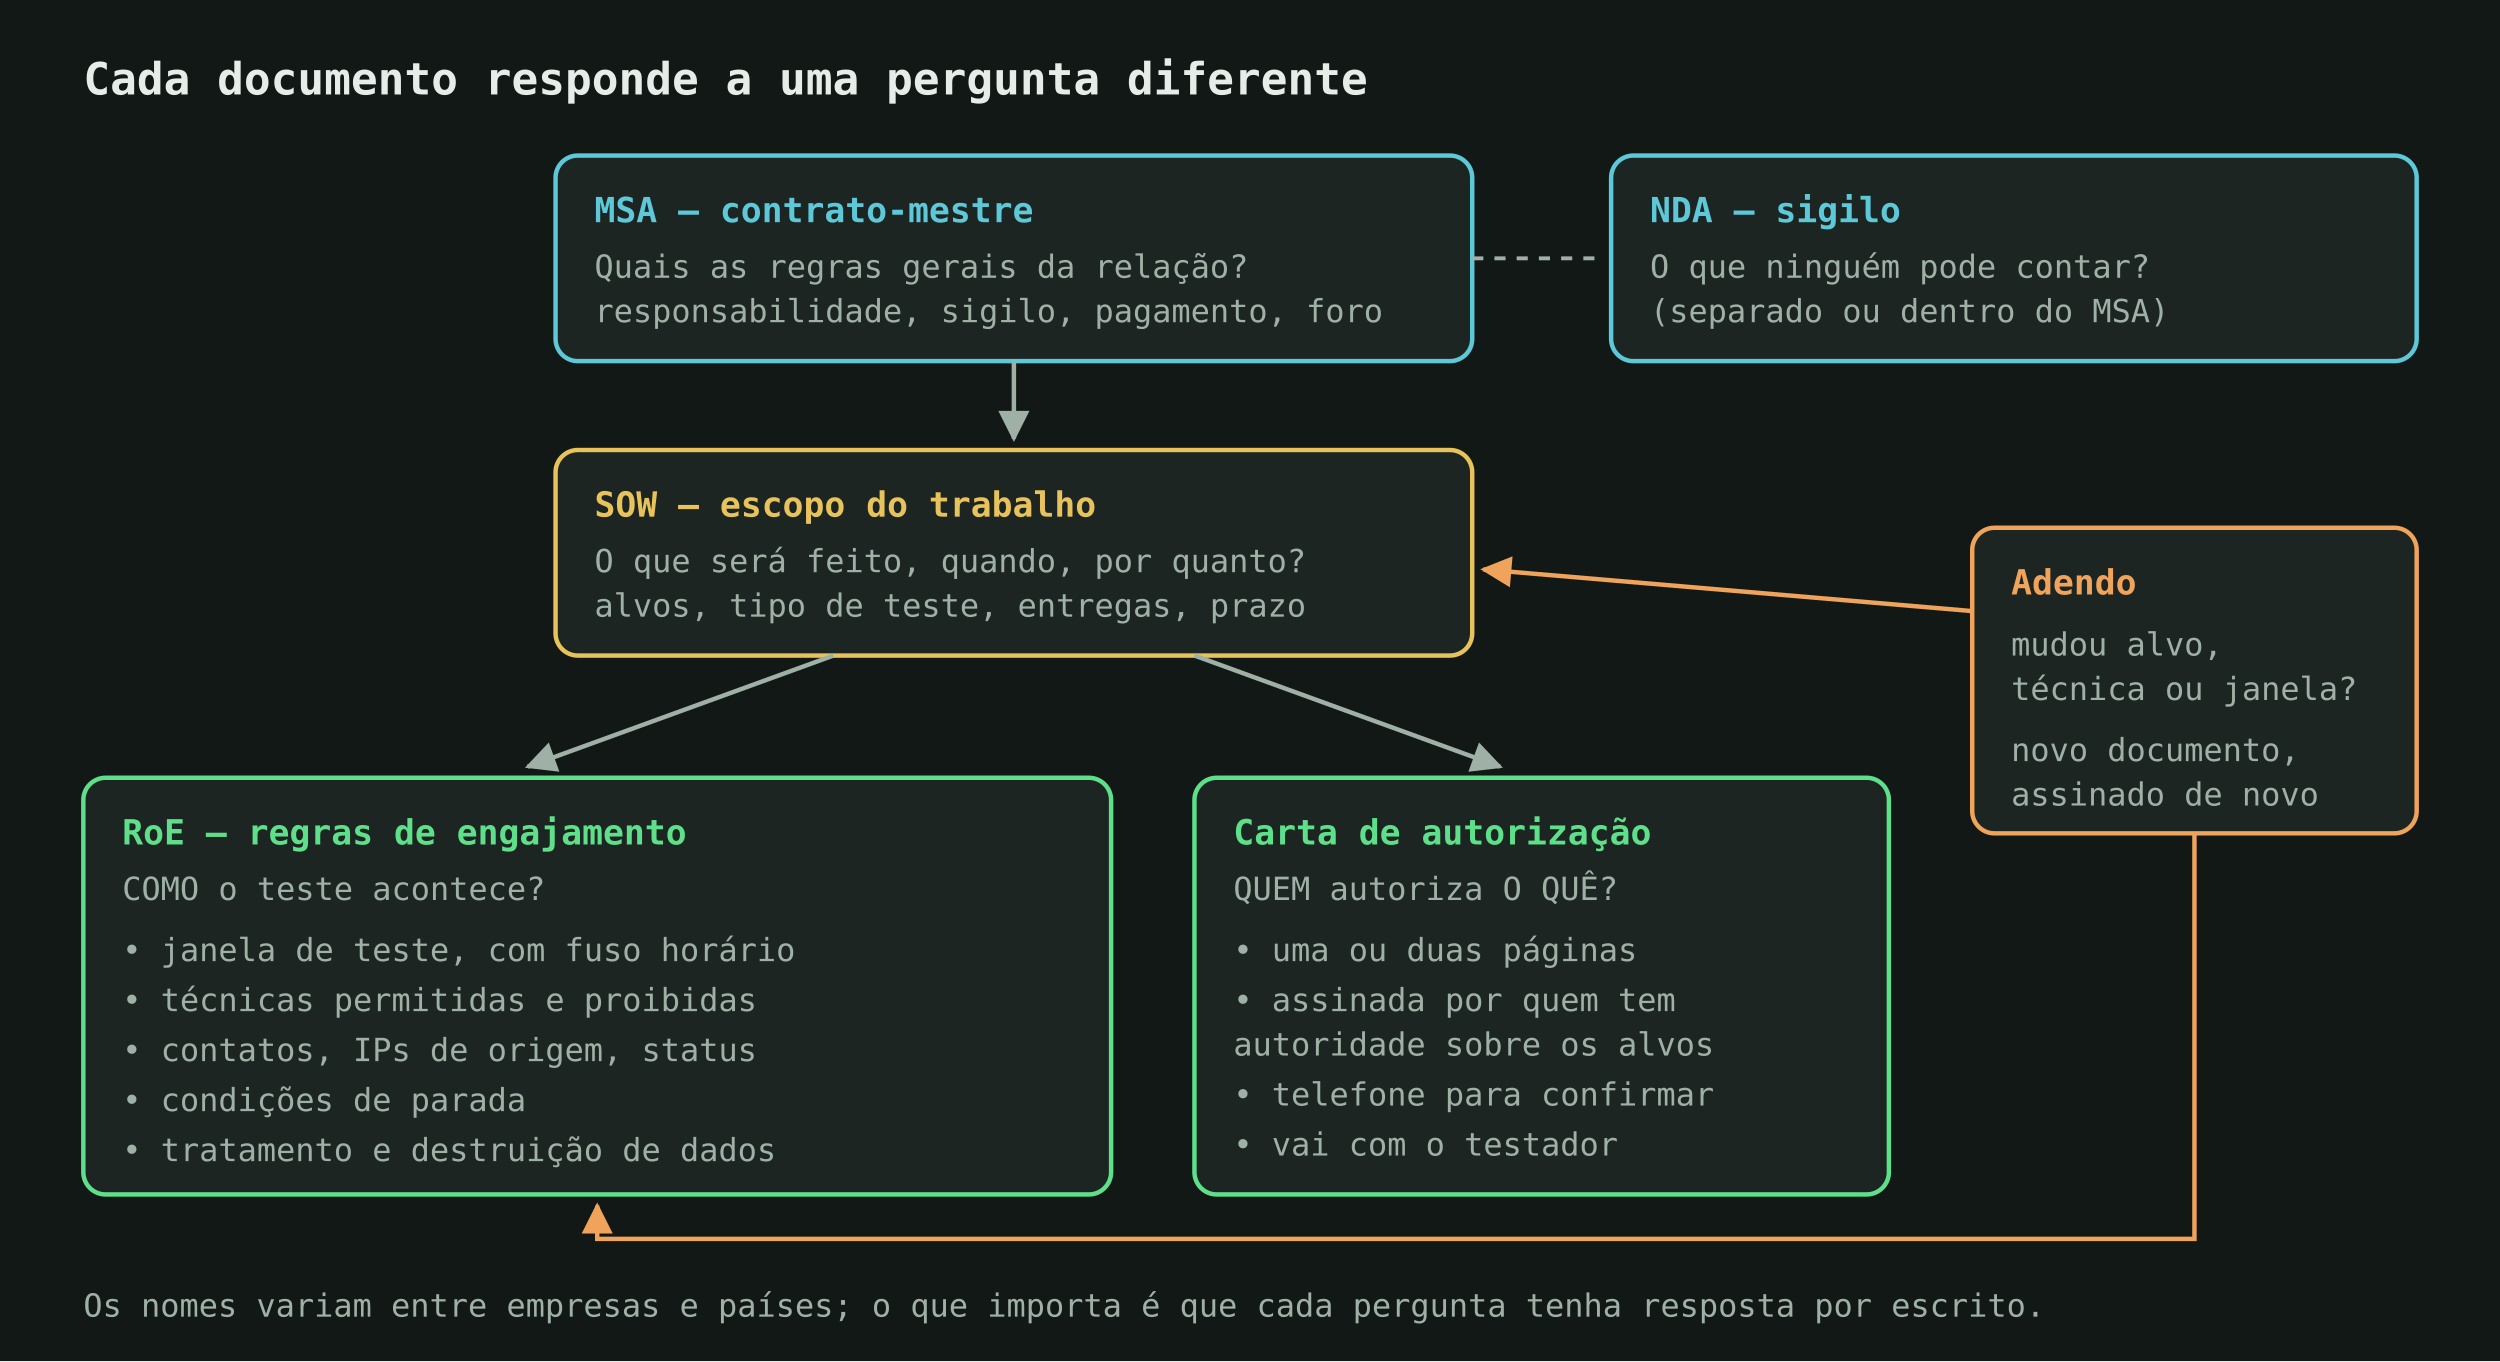
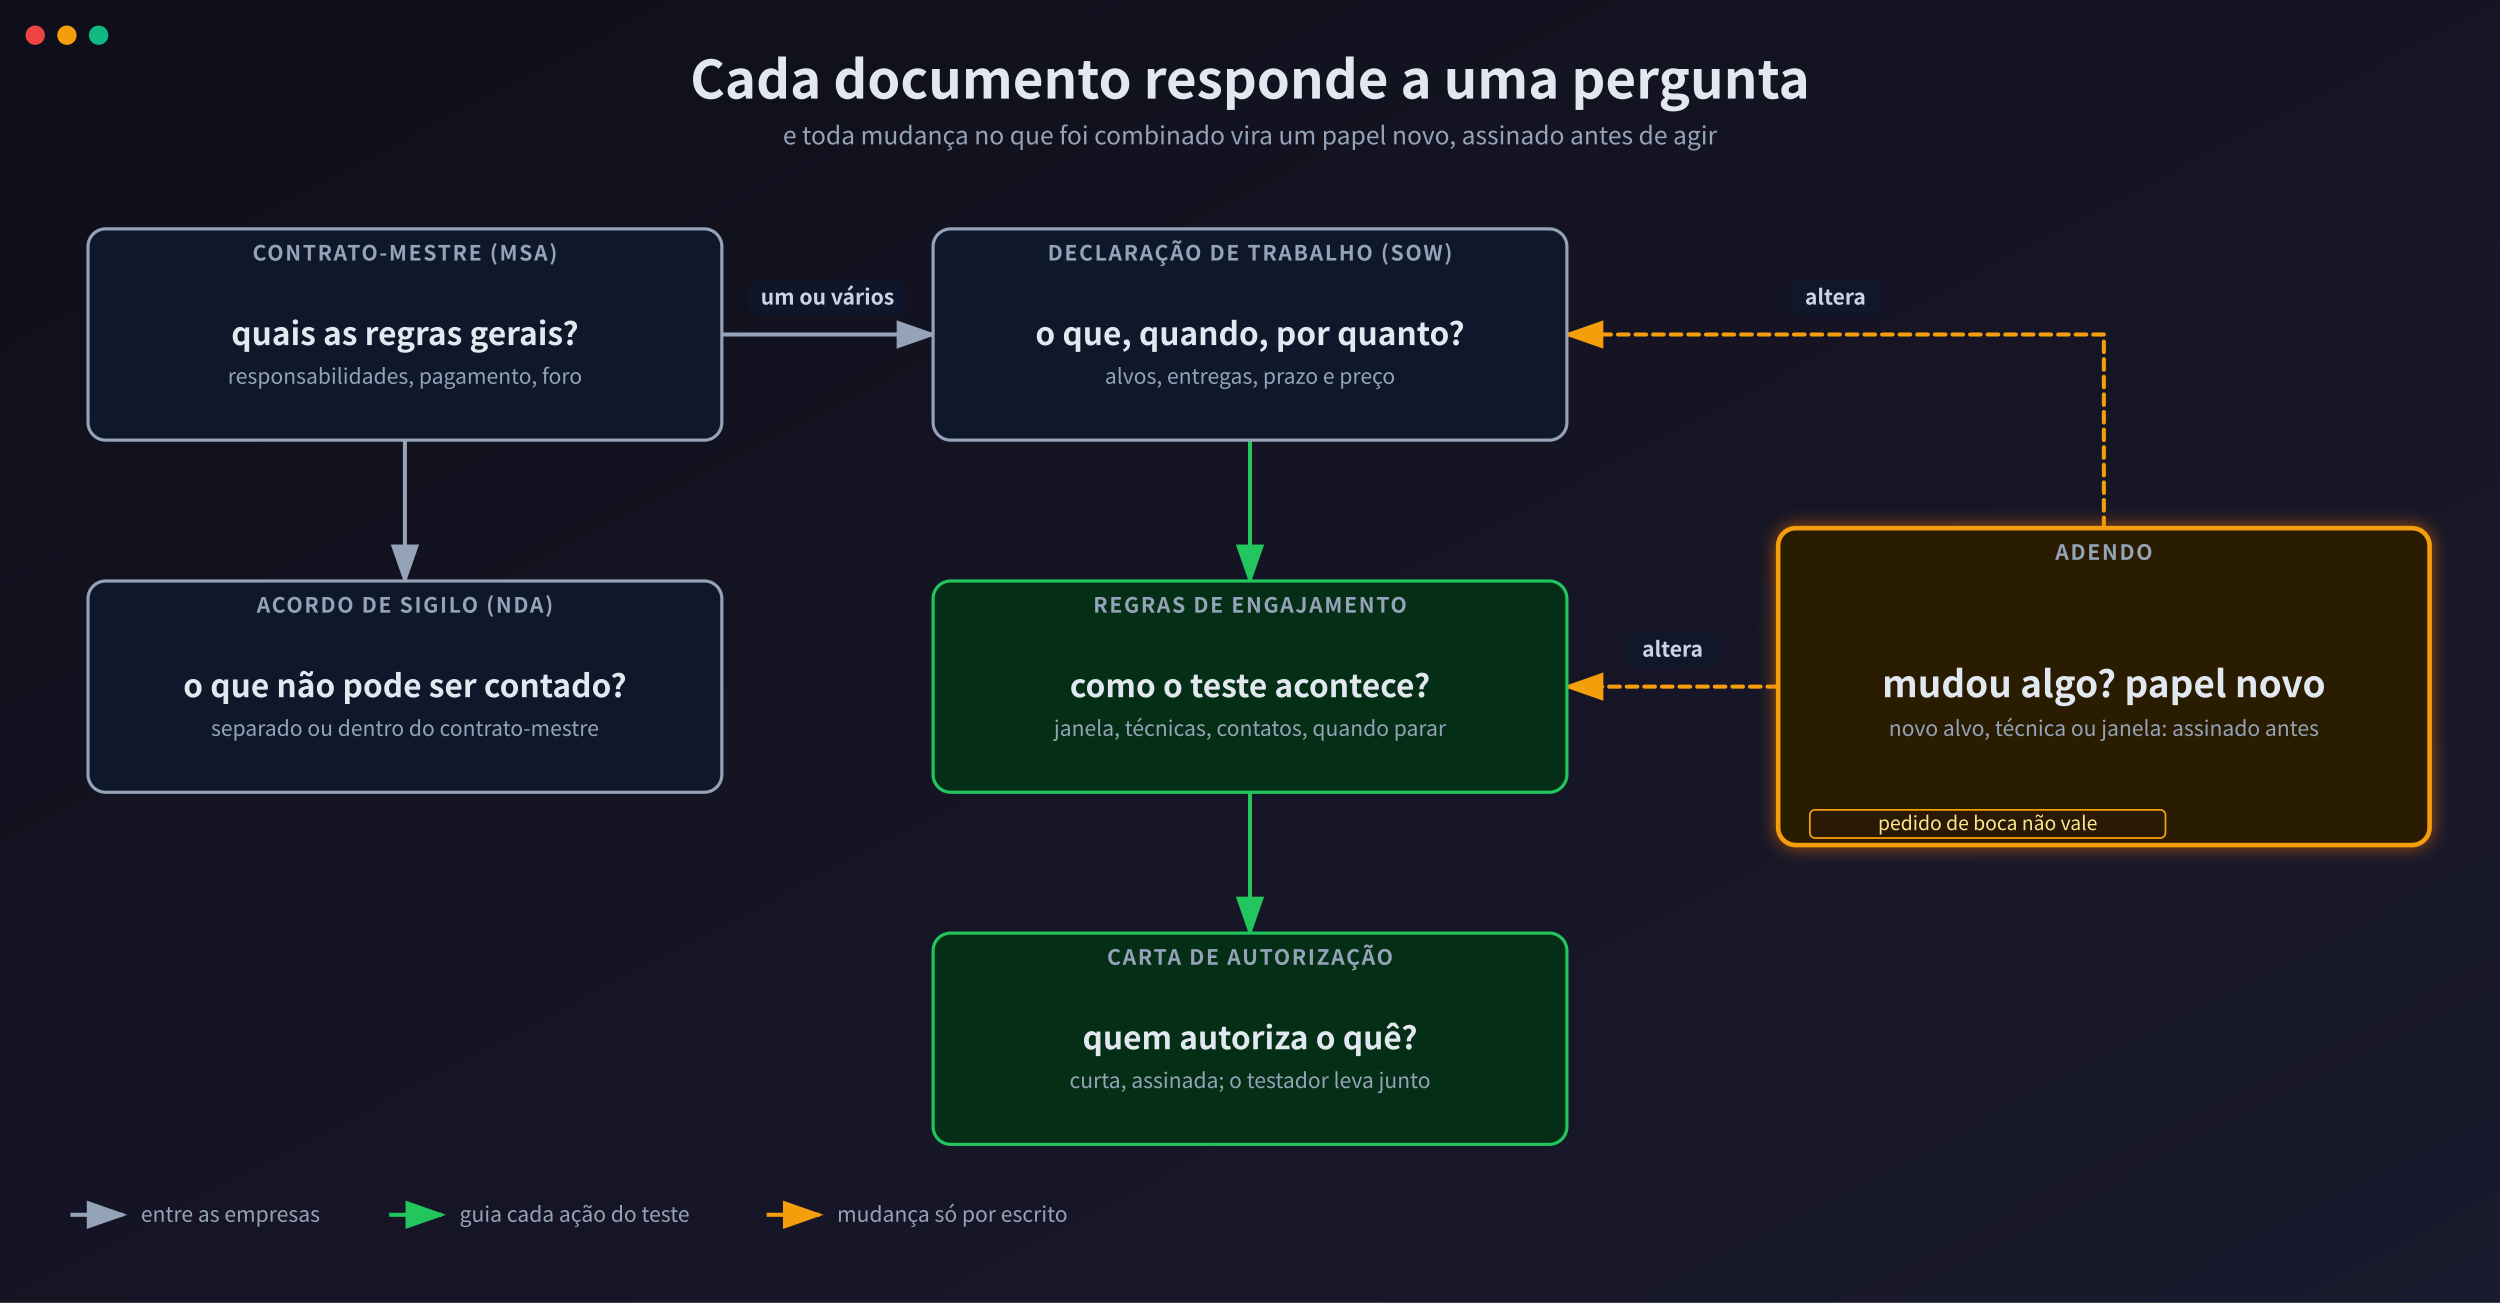
- <svg xmlns="http://www.w3.org/2000/svg" viewBox="0 0 900 490" role="img" aria-labelledby="t d">
-   <style>
-     text { font-family: ui-monospace, "DejaVu Sans Mono", Menlo, Consolas, monospace; fill: #e6ede8; white-space: pre; }
-     .t { font-size: 16px; font-weight: 700; }
-     .m { font-size: 12.5px; font-weight: 700; }
-     .s { font-size: 11.5px; fill: #9fb0a6; }
-     .box { fill: #1c2521; stroke-width: 1.6; }
-   </style>
+ <svg xmlns="http://www.w3.org/2000/svg" viewBox="0 0 1420 740" width="1420" height="740" data-generator="fireworks-tech-graph" data-schema-version="1" data-text-metrics="heuristic-v1" data-style-id="2" data-visual-theme="Dark Terminal" data-diagram-type="architecture" data-motion-scene="" data-semantic-profile="generic" data-semantic-valid="true" data-quality-profile="standard" data-max-bends-per-edge="12" data-max-total-bends="100" data-max-route-stretch="5.0" data-max-bridged-crossings="8" data-min-node-gap="0.0" data-min-container-gutter="0.0" data-min-label-clearance="2.0" data-min-segment-length="0.0">
  <defs>
-     <marker id="a" viewBox="0 0 10 10" refX="9" refY="5" markerWidth="7" markerHeight="7" orient="auto">
-       <path d="M0 0 L10 5 L0 10 z" fill="#9fb0a6" />
+     <marker id="arrowA" markerWidth="10" markerHeight="7" refX="9" refY="3.5" orient="auto">
+       <polygon points="0 0, 10 3.5, 0 7" fill="#a855f7" />
    </marker>
-     <marker id="o" viewBox="0 0 10 10" refX="9" refY="5" markerWidth="7" markerHeight="7" orient="auto">
-       <path d="M0 0 L10 5 L0 10 z" fill="#f0a35a" />
+     <marker id="arrowB" markerWidth="10" markerHeight="7" refX="9" refY="3.5" orient="auto">
+       <polygon points="0 0, 10 3.5, 0 7" fill="#22c55e" />
    </marker>
+     <marker id="arrowC" markerWidth="10" markerHeight="7" refX="9" refY="3.5" orient="auto">
+       <polygon points="0 0, 10 3.5, 0 7" fill="#38bdf8" />
+     </marker>
+     <marker id="arrowE" markerWidth="10" markerHeight="7" refX="9" refY="3.5" orient="auto">
+       <polygon points="0 0, 10 3.5, 0 7" fill="#fb7185" />
+     </marker>
+     <marker id="arrowF" markerWidth="10" markerHeight="7" refX="9" refY="3.5" orient="auto">
+       <polygon points="0 0, 10 3.5, 0 7" fill="#f59e0b" />
+     </marker>
+     <marker id="arrowG" markerWidth="10" markerHeight="7" refX="9" refY="3.5" orient="auto">
+       <polygon points="0 0, 10 3.5, 0 7" fill="#f97316" />
+     </marker>
+     <marker id="arrowH" markerWidth="10" markerHeight="7" refX="9" refY="3.5" orient="auto">
+       <polygon points="0 0, 10 3.5, 0 7" fill="#94a3b8" />
+     </marker>
+     <linearGradient id="terminalGradient" x1="0%" y1="0%" x2="100%" y2="100%">
+       <stop offset="0%" stop-color="#0f0f1a" />
+       <stop offset="100%" stop-color="#1a1a2e" />
+     </linearGradient>
+     <filter id="glowBlue" x="-30%" y="-30%" width="160%" height="160%">
+       <feDropShadow dx="0" dy="0" stdDeviation="5" flood-color="#3b82f6" flood-opacity="0.65" />
+     </filter>
+     <filter id="glowPurple" x="-30%" y="-30%" width="160%" height="160%">
+       <feDropShadow dx="0" dy="0" stdDeviation="5" flood-color="#a855f7" flood-opacity="0.72" />
+     </filter>
+     <filter id="glowGreen" x="-30%" y="-30%" width="160%" height="160%">
+       <feDropShadow dx="0" dy="0" stdDeviation="5" flood-color="#22c55e" flood-opacity="0.62" />
+     </filter>
+     <filter id="glowOrange" x="-30%" y="-30%" width="160%" height="160%">
+       <feDropShadow dx="0" dy="0" stdDeviation="5" flood-color="#f97316" flood-opacity="0.62" />
+     </filter>
+     <style>
+     text { font-family: 'SF Mono', 'Fira Code', Menlo, 'Noto Sans CJK SC', 'Microsoft YaHei', 'SimHei', monospace; }
+     .title { font-size: 30px; font-weight: 700; fill: #e2e8f0; }
+     .subtitle { font-size: 14px; font-weight: 500; fill: #94a3b8; }
+     .section { font-size: 13px; font-weight: 700; fill: #38bdf8; letter-spacing: 1.4px; }
+     .section-sub { font-size: 12px; font-weight: 500; fill: #94a3b8; }
+     .node-title { font-weight: 700; fill: #e2e8f0; }
+     .node-sub { font-weight: 500; fill: #94a3b8; }
+     .node-type { font-size: 12px; font-weight: 700; fill: #94a3b8; letter-spacing: 0.08em; }
+     .arrow-label { font-size: 12px; font-weight: 600; fill: #cbd5e1; }
+     .legend { font-size: 12px; font-weight: 500; fill: #94a3b8; }
+     .footnote { font-size: 12px; font-weight: 500; fill: #94a3b8; }
+     .metric-label { font-size: 8.5px; font-weight: 700; fill: #94a3b8; text-transform: uppercase; }
+     .metric-value { font-size: 9.5px; font-weight: 700; fill: #e2e8f0; }
+     </style>
  </defs>
-   <rect width="900" height="490" fill="#121815" />
-   <text class="t" x="30" y="34">Cada documento responde a uma pergunta diferente</text>
-   <rect class="box" x="200" y="56" width="330" height="74" rx="8" style="stroke:#5cc8d8" />
-   <text class="m" x="214" y="80" style="fill:#5cc8d8">MSA — contrato-mestre</text>
-   <text class="s" x="214" y="100">Quais as regras gerais da relação?</text>
-   <text class="s" x="214" y="116">responsabilidade, sigilo, pagamento, foro</text>
-   <rect class="box" x="580" y="56" width="290" height="74" rx="8" style="stroke:#5cc8d8" />
-   <text class="m" x="594" y="80" style="fill:#5cc8d8">NDA — sigilo</text>
-   <text class="s" x="594" y="100">O que ninguém pode contar?</text>
-   <text class="s" x="594" y="116">(separado ou dentro do MSA)</text>
-   <line x1="530" y1="93" x2="576" y2="93" stroke="#9fb0a6" stroke-width="1.4" stroke-dasharray="4 4" />
-   <line x1="365" y1="130" x2="365" y2="158" stroke="#9fb0a6" stroke-width="1.6" marker-end="url(#a)" />
-   <rect class="box" x="200" y="162" width="330" height="74" rx="8" style="stroke:#e8c25a" />
-   <text class="m" x="214" y="186" style="fill:#e8c25a">SOW — escopo do trabalho</text>
-   <text class="s" x="214" y="206">O que será feito, quando, por quanto?</text>
-   <text class="s" x="214" y="222">alvos, tipo de teste, entregas, prazo</text>
-   <line x1="300" y1="236" x2="190" y2="276" stroke="#9fb0a6" stroke-width="1.6" marker-end="url(#a)" />
-   <line x1="430" y1="236" x2="540" y2="276" stroke="#9fb0a6" stroke-width="1.6" marker-end="url(#a)" />
-   <rect class="box" x="30" y="280" width="370" height="150" rx="8" style="stroke:#5ee08a" />
-   <text class="m" x="44" y="304" style="fill:#5ee08a">RoE — regras de engajamento</text>
-   <text class="s" x="44" y="324">COMO o teste acontece?</text>
-   <text class="s" x="44" y="346">• janela de teste, com fuso horário</text>
-   <text class="s" x="44" y="364">• técnicas permitidas e proibidas</text>
-   <text class="s" x="44" y="382">• contatos, IPs de origem, status</text>
-   <text class="s" x="44" y="400">• condições de parada</text>
-   <text class="s" x="44" y="418">• tratamento e destruição de dados</text>
-   <rect class="box" x="430" y="280" width="250" height="150" rx="8" style="stroke:#5ee08a" />
-   <text class="m" x="444" y="304" style="fill:#5ee08a">Carta de autorização</text>
-   <text class="s" x="444" y="324">QUEM autoriza O QUÊ?</text>
-   <text class="s" x="444" y="346">• uma ou duas páginas</text>
-   <text class="s" x="444" y="364">• assinada por quem tem</text>
-   <text class="s" x="444" y="380">  autoridade sobre os alvos</text>
-   <text class="s" x="444" y="398">• telefone para confirmar</text>
-   <text class="s" x="444" y="416">• vai com o testador</text>
-   <rect class="box" x="710" y="190" width="160" height="110" rx="8" style="stroke:#f0a35a" />
-   <text class="m" x="724" y="214" style="fill:#f0a35a">Adendo</text>
-   <text class="s" x="724" y="236">mudou alvo,</text>
-   <text class="s" x="724" y="252">técnica ou janela?</text>
-   <text class="s" x="724" y="274">novo documento,</text>
-   <text class="s" x="724" y="290">assinado de novo</text>
-   <line x1="710" y1="220" x2="534" y2="205" stroke="#f0a35a" stroke-width="1.6" marker-end="url(#o)" />
-   <path d="M790 300 V 446 H 215 V 434" fill="none" stroke="#f0a35a" stroke-width="1.6" marker-end="url(#o)" />
-   <text class="s" x="30" y="474">Os nomes variam entre empresas e países; o que importa é que cada pergunta tenha resposta por escrito.</text>
+   <rect data-graph-role="background" width="1420.0" height="740.0" fill="url(#terminalGradient)" />
+   <circle cx="20.0" cy="20" r="5.5" fill="#ef4444" />
+   <circle cx="38.0" cy="20" r="5.5" fill="#f59e0b" />
+   <circle cx="56.0" cy="20" r="5.5" fill="#10b981" />
+   <text x="710.0" y="56" text-anchor="middle" class="title">Cada documento responde a uma pergunta</text>
+   <text x="710.0" y="82" text-anchor="middle" class="subtitle">e toda mudança no que foi combinado vira um papel novo, assinado antes de agir</text>
+   <path id="e5" data-graph-role="edge" data-edge-id="e5" data-source="adendo" data-target="sow" data-edge-kind="flow" data-topic-id="" data-flow="" data-motion-role="" data-motion-stage="" data-motion-order="" data-protocol="" data-via="" data-critical-path-id="" data-critical-hop="" data-critical-hops="" data-critical="false" data-bends="1" data-route-stretch="1.0" data-bridges="" d="M 1195,300 L 1195,190 L 890,190" fill="none" stroke="#f59e0b" stroke-width="2.3" stroke-linecap="round" stroke-linejoin="round" marker-end="url(#arrowF)" stroke-dasharray="6,4" />
+   <path id="e1" data-graph-role="edge" data-edge-id="e1" data-source="msa" data-target="nda" data-edge-kind="flow" data-topic-id="" data-flow="" data-motion-role="" data-motion-stage="" data-motion-order="" data-protocol="" data-via="" data-critical-path-id="" data-critical-hop="" data-critical-hops="" data-critical="false" data-bends="0" data-route-stretch="1.0" data-bridges="" d="M 230,250 L 230,330" fill="none" stroke="#94a3b8" stroke-width="2.3" stroke-linecap="round" stroke-linejoin="round" marker-end="url(#arrowH)" />
+   <path id="e2" data-graph-role="edge" data-edge-id="e2" data-source="msa" data-target="sow" data-edge-kind="flow" data-topic-id="" data-flow="" data-motion-role="" data-motion-stage="" data-motion-order="" data-protocol="" data-via="" data-critical-path-id="" data-critical-hop="" data-critical-hops="" data-critical="false" data-bends="0" data-route-stretch="1.0" data-bridges="" d="M 410,190 L 530,190" fill="none" stroke="#94a3b8" stroke-width="2.3" stroke-linecap="round" stroke-linejoin="round" marker-end="url(#arrowH)" />
+   <path id="e3" data-graph-role="edge" data-edge-id="e3" data-source="sow" data-target="roe" data-edge-kind="flow" data-topic-id="" data-flow="" data-motion-role="" data-motion-stage="" data-motion-order="" data-protocol="" data-via="" data-critical-path-id="" data-critical-hop="" data-critical-hops="" data-critical="false" data-bends="0" data-route-stretch="1.0" data-bridges="" d="M 710,250 L 710,330" fill="none" stroke="#22c55e" stroke-width="2.3" stroke-linecap="round" stroke-linejoin="round" marker-end="url(#arrowB)" />
+   <path id="e4" data-graph-role="edge" data-edge-id="e4" data-source="roe" data-target="carta" data-edge-kind="flow" data-topic-id="" data-flow="" data-motion-role="" data-motion-stage="" data-motion-order="" data-protocol="" data-via="" data-critical-path-id="" data-critical-hop="" data-critical-hops="" data-critical="false" data-bends="0" data-route-stretch="1.0" data-bridges="" d="M 710,450 L 710,530" fill="none" stroke="#22c55e" stroke-width="2.3" stroke-linecap="round" stroke-linejoin="round" marker-end="url(#arrowB)" />
+   <path id="e6" data-graph-role="edge" data-edge-id="e6" data-source="adendo" data-target="roe" data-edge-kind="flow" data-topic-id="" data-flow="" data-motion-role="" data-motion-stage="" data-motion-order="" data-protocol="" data-via="" data-critical-path-id="" data-critical-hop="" data-critical-hops="" data-critical="false" data-bends="0" data-route-stretch="1.0" data-bridges="" d="M 1010,390 L 890,390" fill="none" stroke="#f59e0b" stroke-width="2.3" stroke-linecap="round" stroke-linejoin="round" marker-end="url(#arrowF)" stroke-dasharray="6,4" />
+   <g id="node-msa" data-graph-role="node" data-node-id="msa" data-semantic-role="rect" data-motion-role="" data-motion-stage="" data-motion-order="" data-parent="" data-deployment-id="" data-topic-id="" data-span-id="" data-station-order="" data-status="" data-start-ms="" data-duration-ms="" data-parent-span="" data-graph-bounds="50,130,410,250">
+     <rect x="50.0" y="130.0" width="360.0" height="120.0" rx="10.0" fill="#0f172a" stroke="#94a3b8" stroke-width="1.8" />
+     <text x="230.0" y="148.0" text-anchor="middle" class="node-type">CONTRATO-MESTRE (MSA)</text>
+     <text data-text-role="title" data-full-text="quais as regras gerais?" data-text-max-width="336.0" x="230.0" y="196.0" text-anchor="middle" class="node-title" font-size="18.0">quais as regras gerais?</text>
+     <text data-text-role="subtitle" data-full-text="responsabilidades, pagamento, foro" data-text-max-width="336.0" x="230.0" y="218.0" text-anchor="middle" class="node-sub" font-size="12">responsabilidades, pagamento, foro</text>
+   </g>
+   <g id="node-nda" data-graph-role="node" data-node-id="nda" data-semantic-role="rect" data-motion-role="" data-motion-stage="" data-motion-order="" data-parent="" data-deployment-id="" data-topic-id="" data-span-id="" data-station-order="" data-status="" data-start-ms="" data-duration-ms="" data-parent-span="" data-graph-bounds="50,330,410,450">
+     <rect x="50.0" y="330.0" width="360.0" height="120.0" rx="10.0" fill="#0f172a" stroke="#94a3b8" stroke-width="1.8" />
+     <text x="230.0" y="348.0" text-anchor="middle" class="node-type">ACORDO DE SIGILO (NDA)</text>
+     <text data-text-role="title" data-full-text="o que não pode ser contado?" data-text-max-width="336.0" x="230.0" y="396.0" text-anchor="middle" class="node-title" font-size="18.0">o que não pode ser contado?</text>
+     <text data-text-role="subtitle" data-full-text="separado ou dentro do contrato-mestre" data-text-max-width="336.0" x="230.0" y="418.0" text-anchor="middle" class="node-sub" font-size="12">separado ou dentro do contrato-mestre</text>
+   </g>
+   <g id="node-sow" data-graph-role="node" data-node-id="sow" data-semantic-role="rect" data-motion-role="" data-motion-stage="" data-motion-order="" data-parent="" data-deployment-id="" data-topic-id="" data-span-id="" data-station-order="" data-status="" data-start-ms="" data-duration-ms="" data-parent-span="" data-graph-bounds="530,130,890,250">
+     <rect x="530.0" y="130.0" width="360.0" height="120.0" rx="10.0" fill="#0f172a" stroke="#94a3b8" stroke-width="1.8" />
+     <text x="710.0" y="148.0" text-anchor="middle" class="node-type">DECLARAÇÃO DE TRABALHO (SOW)</text>
+     <text data-text-role="title" data-full-text="o que, quando, por quanto?" data-text-max-width="336.0" x="710.0" y="196.0" text-anchor="middle" class="node-title" font-size="18.0">o que, quando, por quanto?</text>
+     <text data-text-role="subtitle" data-full-text="alvos, entregas, prazo e preço" data-text-max-width="336.0" x="710.0" y="218.0" text-anchor="middle" class="node-sub" font-size="12">alvos, entregas, prazo e preço</text>
+   </g>
+   <g id="node-roe" data-graph-role="node" data-node-id="roe" data-semantic-role="rect" data-motion-role="" data-motion-stage="" data-motion-order="" data-parent="" data-deployment-id="" data-topic-id="" data-span-id="" data-station-order="" data-status="" data-start-ms="" data-duration-ms="" data-parent-span="" data-graph-bounds="530,330,890,450">
+     <rect x="530.0" y="330.0" width="360.0" height="120.0" rx="10.0" fill="#052e16" stroke="#22c55e" stroke-width="1.8" />
+     <text x="710.0" y="348.0" text-anchor="middle" class="node-type">REGRAS DE ENGAJAMENTO</text>
+     <text data-text-role="title" data-full-text="como o teste acontece?" data-text-max-width="336.0" x="710.0" y="396.0" text-anchor="middle" class="node-title" font-size="18.0">como o teste acontece?</text>
+     <text data-text-role="subtitle" data-full-text="janela, técnicas, contatos, quando parar" data-text-max-width="336.0" x="710.0" y="418.0" text-anchor="middle" class="node-sub" font-size="12">janela, técnicas, contatos, quando parar</text>
+   </g>
+   <g id="node-carta" data-graph-role="node" data-node-id="carta" data-semantic-role="rect" data-motion-role="" data-motion-stage="" data-motion-order="" data-parent="" data-deployment-id="" data-topic-id="" data-span-id="" data-station-order="" data-status="" data-start-ms="" data-duration-ms="" data-parent-span="" data-graph-bounds="530,530,890,650">
+     <rect x="530.0" y="530.0" width="360.0" height="120.0" rx="10.0" fill="#052e16" stroke="#22c55e" stroke-width="1.8" />
+     <text x="710.0" y="548.0" text-anchor="middle" class="node-type">CARTA DE AUTORIZAÇÃO</text>
+     <text data-text-role="title" data-full-text="quem autoriza o quê?" data-text-max-width="336.0" x="710.0" y="596.0" text-anchor="middle" class="node-title" font-size="18.0">quem autoriza o quê?</text>
+     <text data-text-role="subtitle" data-full-text="curta, assinada; o testador leva junto" data-text-max-width="336.0" x="710.0" y="618.0" text-anchor="middle" class="node-sub" font-size="12">curta, assinada; o testador leva junto</text>
+   </g>
+   <g id="node-adendo" data-graph-role="node" data-node-id="adendo" data-semantic-role="rect" data-motion-role="" data-motion-stage="" data-motion-order="" data-parent="" data-deployment-id="" data-topic-id="" data-span-id="" data-station-order="" data-status="" data-start-ms="" data-duration-ms="" data-parent-span="" data-graph-bounds="1010,300,1380,480">
+     <rect x="1010.0" y="300.0" width="370.0" height="180.0" rx="10.0" fill="#2a1a05" stroke="#f59e0b" stroke-width="2.6" filter="url(#glowOrange)" />
+     <text x="1195.0" y="318.0" text-anchor="middle" class="node-type">ADENDO</text>
+     <text data-text-role="title" data-full-text="mudou algo? papel novo" data-text-max-width="346.0" x="1195.0" y="396.0" text-anchor="middle" class="node-title" font-size="21.0">mudou algo? papel novo</text>
+     <text data-text-role="subtitle" data-full-text="novo alvo, técnica ou janela: assinado antes" data-text-max-width="346.0" x="1195.0" y="418.0" text-anchor="middle" class="node-sub" font-size="12">novo alvo, técnica ou janela: assinado antes</text>
+     <rect x="1028.0" y="460.0" width="202" height="16" rx="3" fill="#2a1a05" stroke="#f59e0b" stroke-width="1" />
+     <text x="1129.0" y="471.5" text-anchor="middle" font-size="11" font-weight="500" fill="#fde68a">pedido de boca não vale</text>
+   </g>
+   <g id="e2-label" data-graph-role="label" data-owner="e2" data-graph-bounds="425.44,159,514.56,179">
+     <rect x="425.44" y="159.0" width="89.12" height="20" rx="6" fill="#0f172a" opacity="0.92" />
+     <text x="470.0" y="173.0" text-anchor="middle" class="arrow-label">um ou vários</text>
+   </g>
+   <g id="e5-label" data-graph-role="label" data-owner="e5" data-graph-bounds="1016.18,159,1068.82,179">
+     <rect x="1016.18" y="159.0" width="52.64" height="20" rx="6" fill="#0f172a" opacity="0.92" />
+     <text x="1042.5" y="173.0" text-anchor="middle" class="arrow-label">altera</text>
+   </g>
+   <g id="e6-label" data-graph-role="label" data-owner="e6" data-graph-bounds="923.68,359,976.32,379">
+     <rect x="923.68" y="359.0" width="52.64" height="20" rx="6" fill="#0f172a" opacity="0.92" />
+     <text x="950.0" y="373.0" text-anchor="middle" class="arrow-label">altera</text>
+   </g>
+   <g id="legend" data-graph-role="legend">
+     <rect id="legend-zone" data-graph-role="reserved" data-reserved-kind="legend" x="30" y="676" width="607.52" height="46" rx="10" fill="none" stroke="none" />
+     <line data-graph-role="decoration" x1="40.0" y1="690.0" x2="70.0" y2="690.0" stroke="#94a3b8" stroke-width="2.3" marker-end="url(#arrowH)" />
+     <text data-graph-role="decoration" x="80.0" y="694.0" class="legend">entre as empresas</text>
+     <line data-graph-role="decoration" x1="221.04" y1="690.0" x2="251.04" y2="690.0" stroke="#22c55e" stroke-width="2.3" marker-end="url(#arrowB)" />
+     <text data-graph-role="decoration" x="261.04" y="694.0" class="legend">guia cada ação do teste</text>
+     <line data-graph-role="decoration" x1="435.44" y1="690.0" x2="465.44" y2="690.0" stroke="#f59e0b" stroke-width="2.3" marker-end="url(#arrowF)" />
+     <text data-graph-role="decoration" x="475.44" y="694.0" class="legend">mudança só por escrito</text>
+   </g>
</svg>
